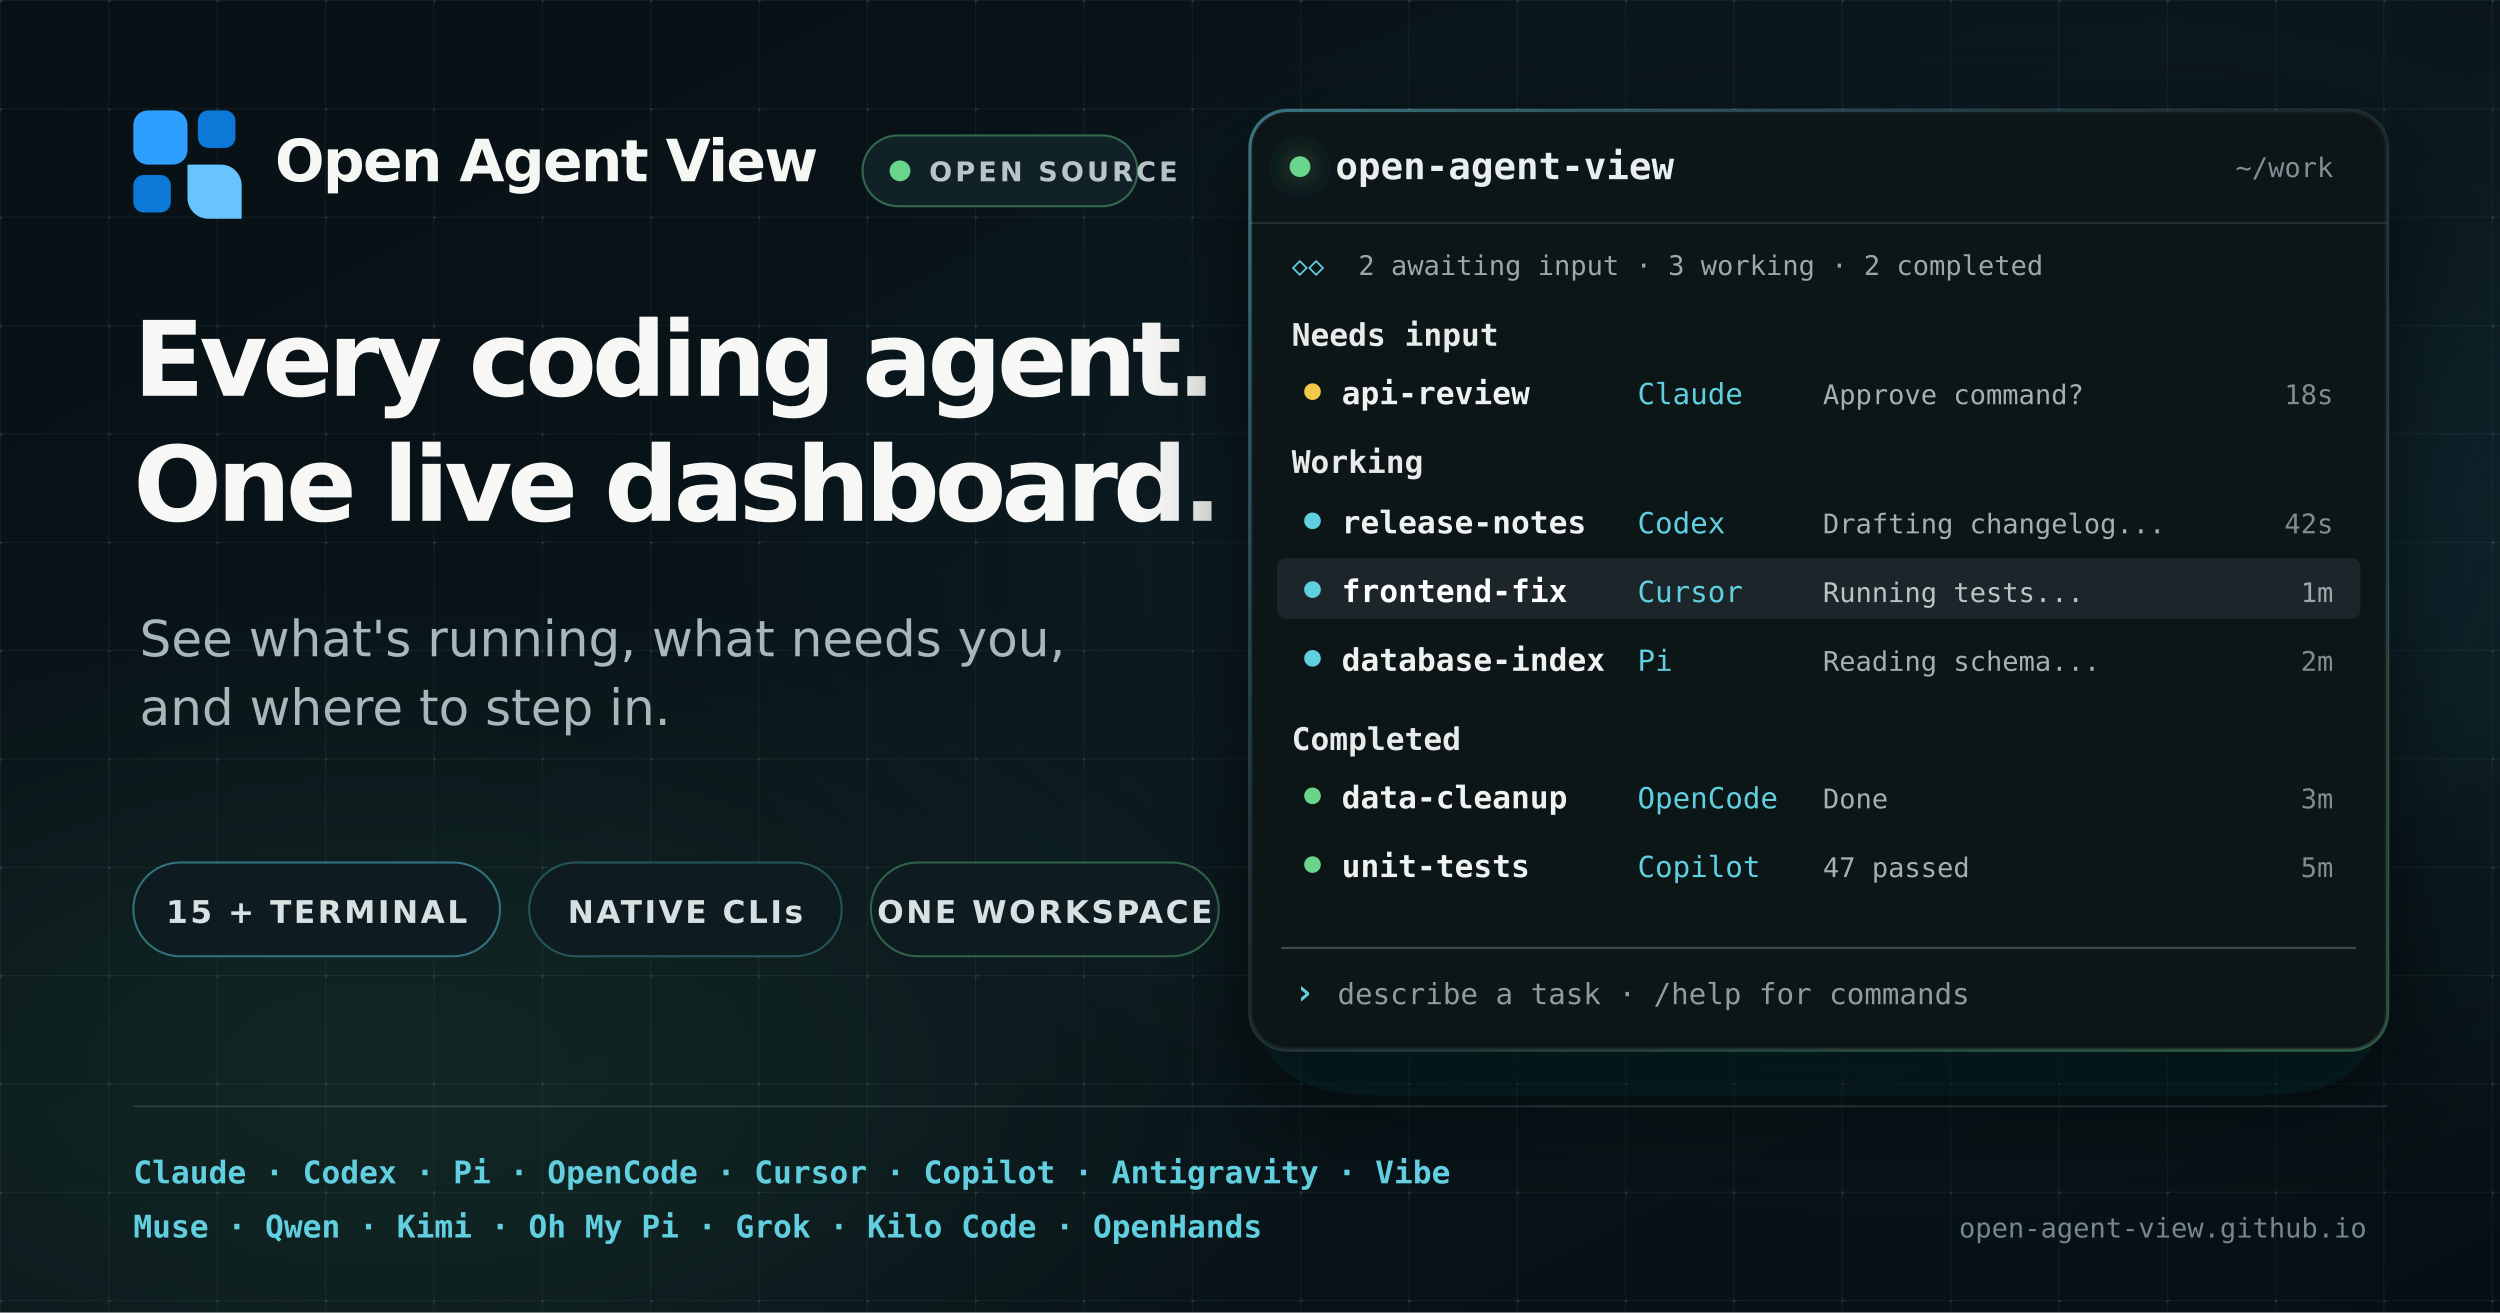
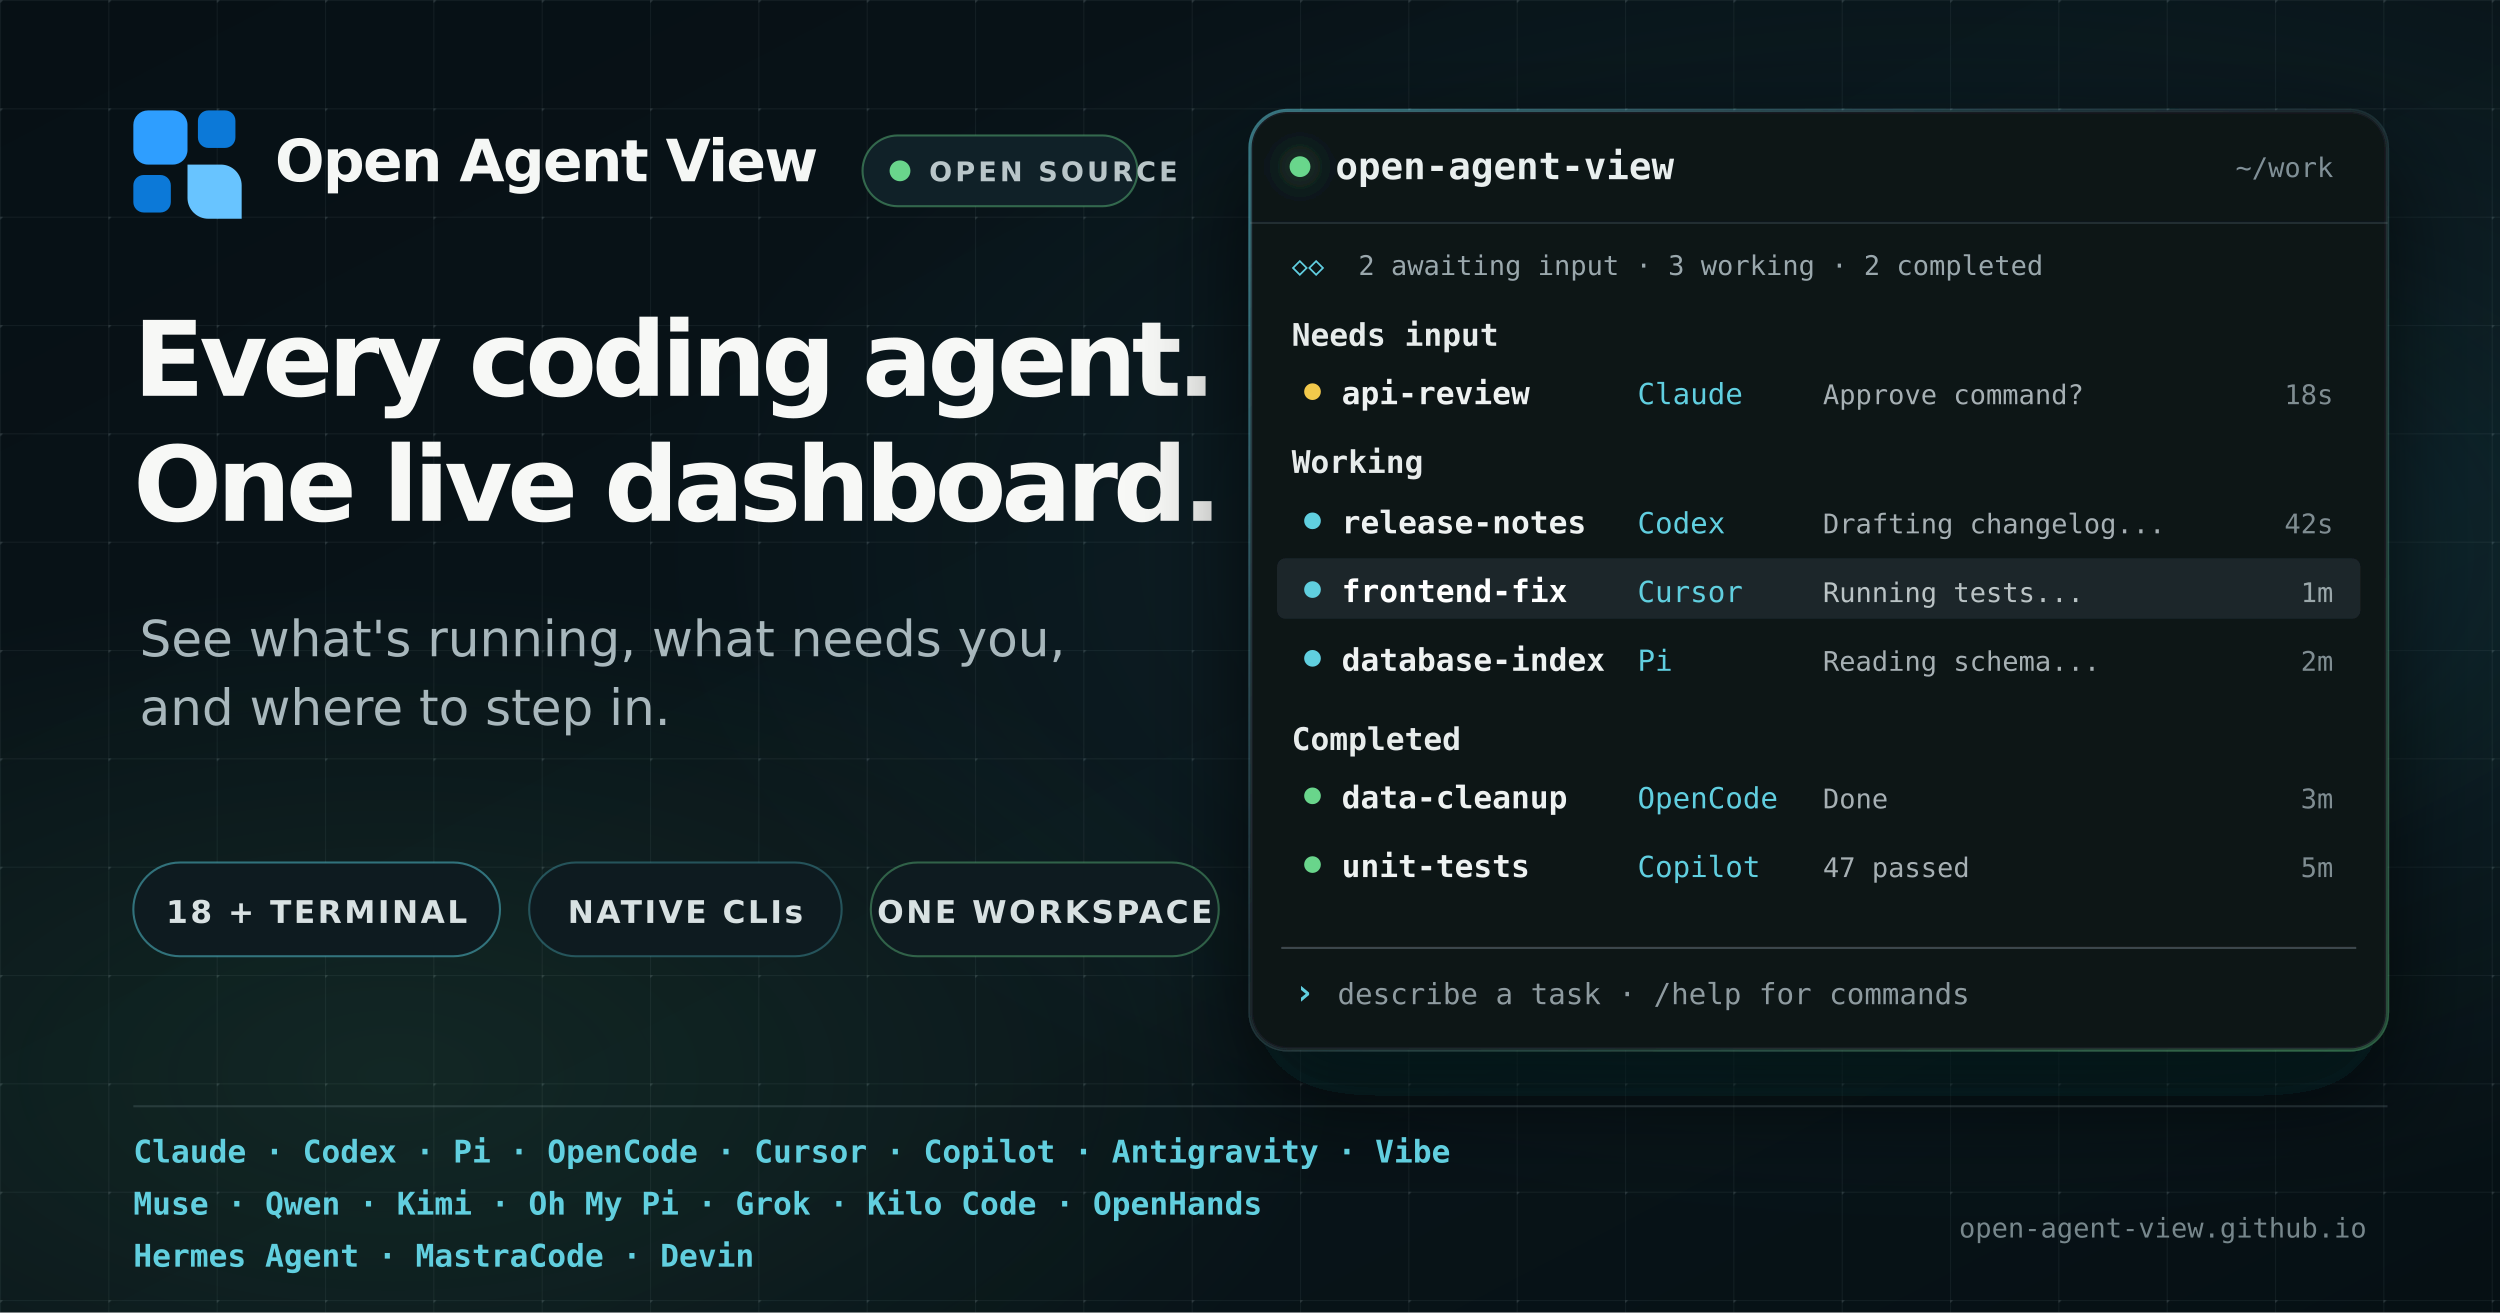
<svg xmlns="http://www.w3.org/2000/svg" width="1200" height="630" viewBox="0 0 1200 630" role="img" aria-labelledby="title desc">
  <defs>
    <linearGradient id="background" x1="0" y1="0" x2="1" y2="1">
      <stop offset="0" stop-color="#071015" />
      <stop offset="0.58" stop-color="#09151a" />
      <stop offset="1" stop-color="#061014" />
    </linearGradient>
    <radialGradient id="cyan-halo" cx="78%" cy="42%" r="52%">
      <stop offset="0" stop-color="#49c7df" stop-opacity="0.18" />
      <stop offset="0.55" stop-color="#49c7df" stop-opacity="0.045" />
      <stop offset="1" stop-color="#49c7df" stop-opacity="0" />
    </radialGradient>
    <radialGradient id="green-halo" cx="16%" cy="82%" r="38%">
      <stop offset="0" stop-color="#69d58b" stop-opacity="0.10" />
      <stop offset="1" stop-color="#69d58b" stop-opacity="0" />
    </radialGradient>
    <linearGradient id="logo-blue" x1="0" y1="0" x2="1" y2="1">
      <stop offset="0" stop-color="#6ed9ea" />
      <stop offset="1" stop-color="#2e9eff" />
    </linearGradient>
    <linearGradient id="card-line" x1="0" y1="0" x2="1" y2="1">
      <stop offset="0" stop-color="#65d7e8" stop-opacity="0.48" />
      <stop offset="0.45" stop-color="#5f8290" stop-opacity="0.16" />
      <stop offset="1" stop-color="#6cdd8e" stop-opacity="0.27" />
    </linearGradient>
    <pattern id="grid" width="52" height="52" patternUnits="userSpaceOnUse">
      <path d="M52 0H0V52" fill="none" stroke="#d8edf2" stroke-opacity="0.055" stroke-width="1" />
      <circle cx="0" cy="0" r="1.3" fill="#d8edf2" fill-opacity="0.12" />
    </pattern>
    <filter id="shadow" x="-30%" y="-30%" width="160%" height="175%">
      <feDropShadow dx="0" dy="22" stdDeviation="25" flood-color="#00080b" flood-opacity="0.72" />
    </filter>
    <filter id="soft-glow" x="-100%" y="-100%" width="300%" height="300%">
      <feGaussianBlur stdDeviation="7" />
    </filter>
  </defs>
  <rect width="1200" height="630" fill="url(#background)" />
  <rect width="1200" height="630" fill="url(#grid)" />
  <rect width="1200" height="630" fill="url(#cyan-halo)" />
  <rect width="1200" height="630" fill="url(#green-halo)" />
  <g transform="translate(64 53)">
    <rect x="0" y="0" width="26" height="26" rx="7" fill="#2e9eff" />
    <rect x="31" y="0" width="18" height="18" rx="5" fill="#0c79d8" />
    <rect x="0" y="31" width="18" height="18" rx="5" fill="#0c79d8" />
    <path d="M26 26h16a10 10 0 0 1 10 10v16H36a10 10 0 0 1-10-10Z" fill="#68c4ff" />
  </g>
  <text x="132" y="87" fill="#f5f7f5" font-family="DejaVu Sans, sans-serif" font-size="28" font-weight="700" letter-spacing="-0.8">Open Agent View</text>
  <g transform="translate(414 65)">
    <rect width="132" height="34" rx="17" fill="#102128" stroke="#69d58b" stroke-opacity="0.42" />
    <circle cx="18" cy="17" r="5" fill="#69d58b" />
    <text x="32" y="22" fill="#b9c6c9" font-family="DejaVu Sans, sans-serif" font-size="13" font-weight="700" letter-spacing="1.5">OPEN SOURCE</text>
  </g>
  <text x="64" y="190" fill="#f7f8f6" font-family="DejaVu Sans, sans-serif" font-size="50" font-weight="700" letter-spacing="-2.4">Every coding agent.</text>
  <text x="64" y="250" fill="#f7f8f6" font-family="DejaVu Sans, sans-serif" font-size="50" font-weight="700" letter-spacing="-2.4">One live dashboard.</text>
  <text x="67" y="315" fill="#a8b7bc" font-family="DejaVu Sans, sans-serif" font-size="24" font-weight="400">See what's running, what needs you,</text>
  <text x="67" y="348" fill="#a8b7bc" font-family="DejaVu Sans, sans-serif" font-size="24" font-weight="400">and where to step in.</text>
  <g transform="translate(600 53)" filter="url(#shadow)">
    <rect width="546" height="451" rx="18" fill="#0c1317" stroke="url(#card-line)" stroke-width="1.5" />
    <rect x="1" y="1" width="544" height="449" rx="17" fill="none" stroke="#ffffff" stroke-opacity="0.045" />
    <path d="M0 54H546" stroke="#73848a" stroke-opacity="0.24" />
    <circle cx="24" cy="27" r="5" fill="#69d58b" />
    <circle cx="24" cy="27" r="11" fill="#69d58b" fill-opacity="0.16" filter="url(#soft-glow)" />
    <text x="41" y="33" fill="#e9efee" font-family="DejaVu Sans Mono, monospace" font-size="18" font-weight="700">open-agent-view</text>
    <text x="520" y="32" fill="#809096" font-family="DejaVu Sans Mono, monospace" font-size="13" text-anchor="end">~/work</text>
    <g font-family="DejaVu Sans Mono, monospace">
      <text x="20" y="79" fill="#61cfdf" font-size="13">◇◇</text>
      <text x="52" y="79" fill="#9aa8ac" font-size="13">2 awaiting input  ·  3 working  ·  2 completed</text>
      <text x="20" y="113" fill="#e7eceb" font-size="15" font-weight="700">Needs input</text>
      <circle cx="30" cy="135" r="4" fill="#f2c94c" />
      <text x="44" y="141" fill="#eef2f1" font-size="15" font-weight="700">api-review</text>
      <text x="186" y="141" fill="#61cfdf" font-size="14">Claude</text>
      <text x="275" y="141" fill="#a6b0b3" font-size="13">Approve command?</text>
      <text x="520" y="141" fill="#7f8d91" font-size="13" text-anchor="end">18s</text>
      <text x="20" y="174" fill="#e7eceb" font-size="15" font-weight="700">Working</text>
      <circle cx="30" cy="197" r="4" fill="#61cfdf" />
      <text x="44" y="203" fill="#eef2f1" font-size="15" font-weight="700">release-notes</text>
      <text x="186" y="203" fill="#61cfdf" font-size="14">Codex</text>
      <text x="275" y="203" fill="#a6b0b3" font-size="13">Drafting changelog...</text>
      <text x="520" y="203" fill="#7f8d91" font-size="13" text-anchor="end">42s</text>
      <rect x="13" y="215" width="520" height="29" rx="4" fill="#5f6f75" fill-opacity="0.22" />
      <circle cx="30" cy="230" r="4" fill="#61cfdf" />
      <text x="44" y="236" fill="#ffffff" font-size="15" font-weight="700">frontend-fix</text>
      <text x="186" y="236" fill="#61cfdf" font-size="14">Cursor</text>
      <text x="275" y="236" fill="#bac3c5" font-size="13">Running tests...</text>
      <text x="520" y="236" fill="#9aa7aa" font-size="13" text-anchor="end">1m</text>
      <circle cx="30" cy="263" r="4" fill="#61cfdf" />
      <text x="44" y="269" fill="#eef2f1" font-size="15" font-weight="700">database-index</text>
      <text x="186" y="269" fill="#61cfdf" font-size="14">Pi</text>
      <text x="275" y="269" fill="#a6b0b3" font-size="13">Reading schema...</text>
      <text x="520" y="269" fill="#7f8d91" font-size="13" text-anchor="end">2m</text>
      <text x="20" y="307" fill="#e7eceb" font-size="15" font-weight="700">Completed</text>
      <circle cx="30" cy="329" r="4" fill="#69d58b" />
      <text x="44" y="335" fill="#eef2f1" font-size="15" font-weight="700">data-cleanup</text>
      <text x="186" y="335" fill="#61cfdf" font-size="14">OpenCode</text>
      <text x="275" y="335" fill="#a6b0b3" font-size="13">Done</text>
      <text x="520" y="335" fill="#7f8d91" font-size="13" text-anchor="end">3m</text>
      <circle cx="30" cy="362" r="4" fill="#69d58b" />
      <text x="44" y="368" fill="#eef2f1" font-size="15" font-weight="700">unit-tests</text>
      <text x="186" y="368" fill="#61cfdf" font-size="14">Copilot</text>
      <text x="275" y="368" fill="#a6b0b3" font-size="13">47 passed</text>
      <text x="520" y="368" fill="#7f8d91" font-size="13" text-anchor="end">5m</text>
      <path d="M15 402H531" stroke="#79898e" stroke-opacity="0.45" />
      <text x="21" y="429" fill="#61cfdf" font-size="17" font-weight="700">›</text>
      <text x="42" y="429" fill="#8e9b9f" font-size="14">describe a task  ·  /help for commands</text>
    </g>
  </g>
  <g transform="translate(64 414)">
    <rect width="176" height="45" rx="22.5" fill="#0e1b20" stroke="#58cfe0" stroke-opacity="0.48" />
-     <text x="88" y="29" fill="#d8e1e2" font-family="DejaVu Sans, sans-serif" font-size="15" font-weight="700" letter-spacing="1.2" text-anchor="middle">15 + TERMINAL</text>
+     <text x="88" y="29" fill="#d8e1e2" font-family="DejaVu Sans, sans-serif" font-size="15" font-weight="700" letter-spacing="1.2" text-anchor="middle">18 + TERMINAL</text>
    <rect x="190" width="150" height="45" rx="22.5" fill="#0e1b20" stroke="#58cfe0" stroke-opacity="0.31" />
    <text x="265" y="29" fill="#d8e1e2" font-family="DejaVu Sans, sans-serif" font-size="15" font-weight="700" letter-spacing="1.2" text-anchor="middle">NATIVE CLIs</text>
    <rect x="354" width="167" height="45" rx="22.5" fill="#0e1b20" stroke="#69d58b" stroke-opacity="0.38" />
    <text x="437.5" y="29" fill="#d8e1e2" font-family="DejaVu Sans, sans-serif" font-size="15" font-weight="700" letter-spacing="1.2" text-anchor="middle">ONE WORKSPACE</text>
  </g>
  <path d="M64 531H1146" stroke="#88a1a8" stroke-opacity="0.20" />
-   <text x="64" y="568" fill="#61cfdf" font-family="DejaVu Sans Mono, monospace" font-size="15" font-weight="700">Claude · Codex · Pi · OpenCode · Cursor · Copilot · Antigravity · Vibe</text>
-   <text x="64" y="594" fill="#61cfdf" font-family="DejaVu Sans Mono, monospace" font-size="15" font-weight="700">Muse · Qwen · Kimi · Oh My Pi · Grok · Kilo Code · OpenHands</text>
+   <text x="64" y="558" fill="#61cfdf" font-family="DejaVu Sans Mono, monospace" font-size="15" font-weight="700">Claude · Codex · Pi · OpenCode · Cursor · Copilot · Antigravity · Vibe</text>
+   <text x="64" y="583" fill="#61cfdf" font-family="DejaVu Sans Mono, monospace" font-size="15" font-weight="700">Muse · Qwen · Kimi · Oh My Pi · Grok · Kilo Code · OpenHands</text>
+   <text x="64" y="608" fill="#61cfdf" font-family="DejaVu Sans Mono, monospace" font-size="15" font-weight="700">Hermes Agent · MastraCode · Devin</text>
  <text x="1136" y="594" fill="#77878c" font-family="DejaVu Sans Mono, monospace" font-size="13" text-anchor="end">open-agent-view.github.io</text>
</svg>
